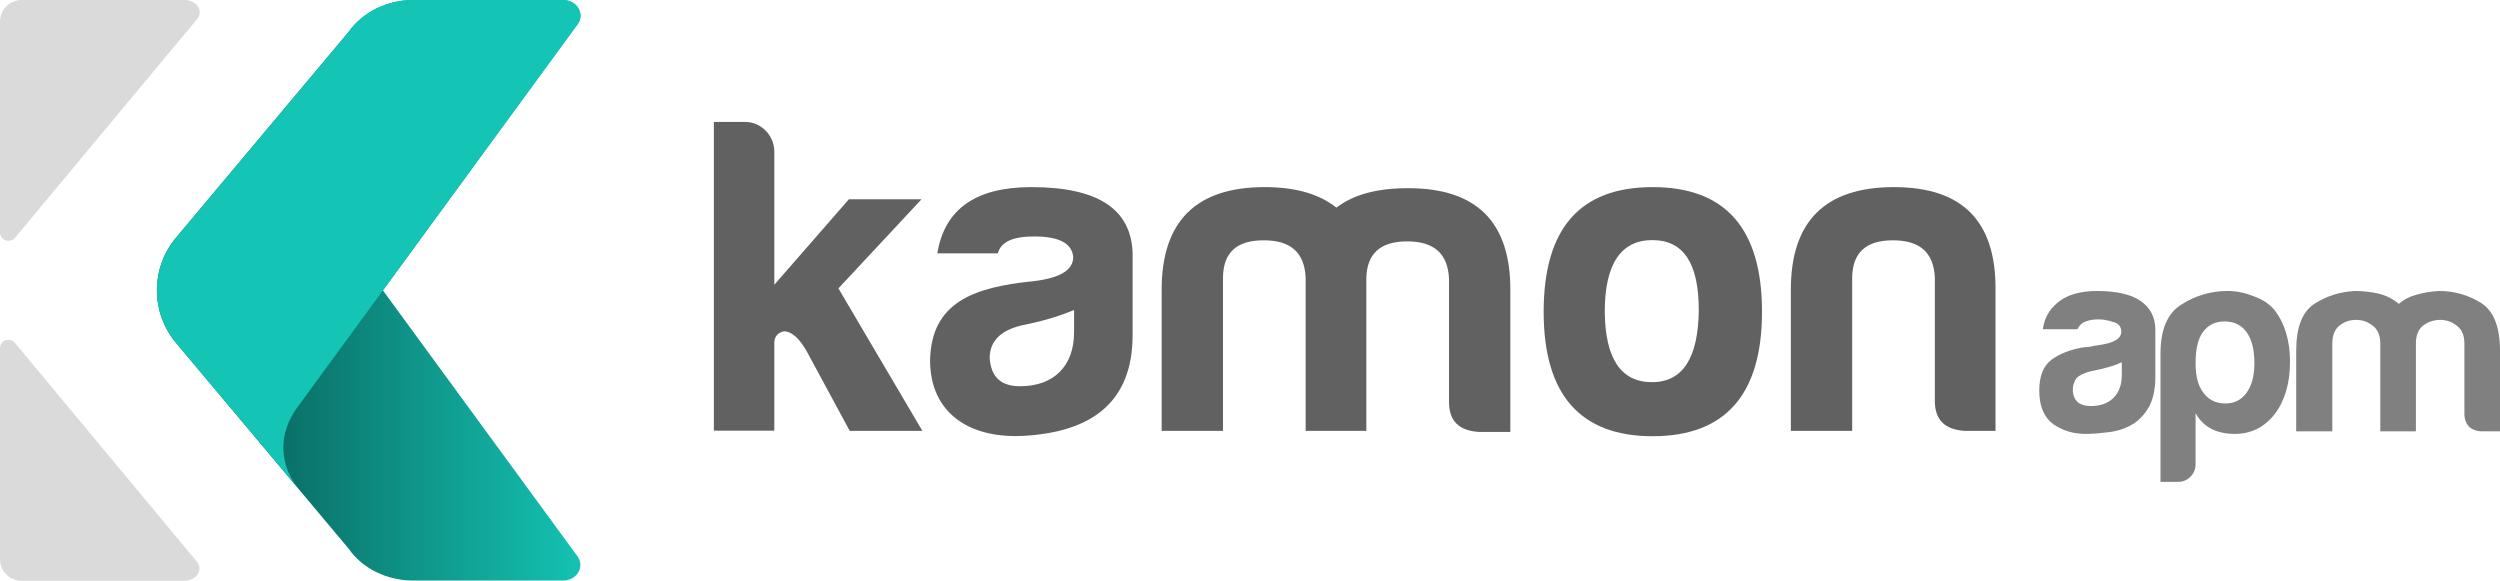
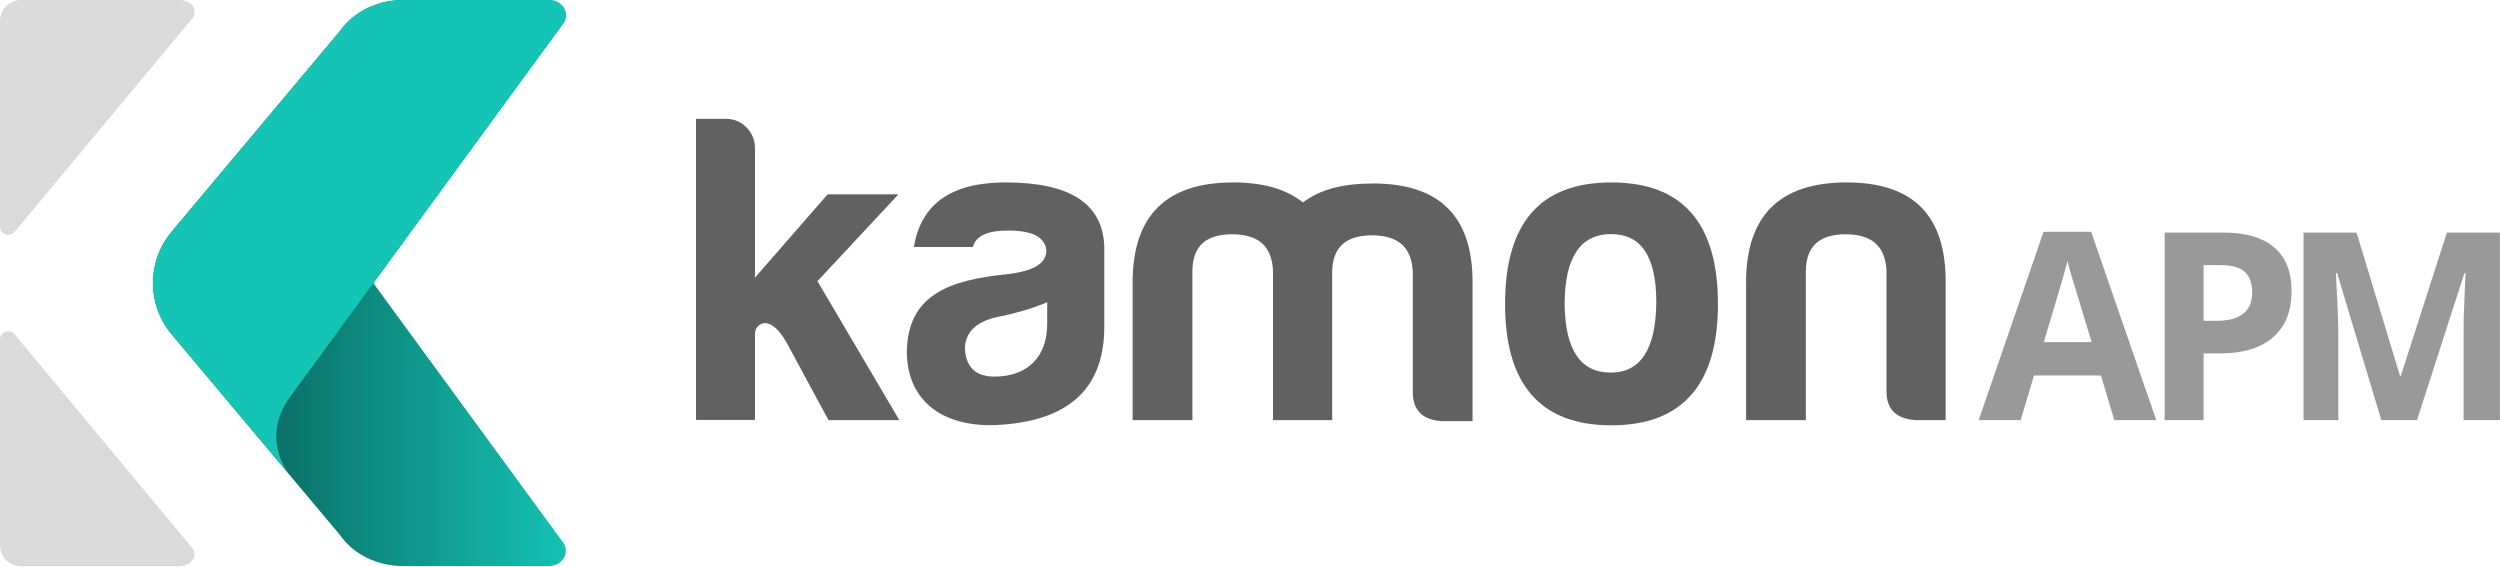
- <svg xmlns="http://www.w3.org/2000/svg" xml:space="preserve" viewBox="0 145.2 1170 271.8" y="0px" x="0px" id="Layer_1" version="1.1" width="1170" height="271.8">
+ <svg xmlns="http://www.w3.org/2000/svg" xml:space="preserve" viewBox="0 145.2 1200 271.8" y="0px" x="0px" id="Layer_1" version="1.1" width="1200" height="271.8">
  <defs id="defs29" />
  <style id="style3" type="text/css">
	.st0{fill:#333333;}
	.st1{fill:#BBBBBB;}
	.st2{fill:url(#XMLID_2_);}
	.st3{fill:#009688;}
</style>
  <g id="XMLID_1176_">
    <g id="XMLID_1177_">
      <g id="XMLID_1183_">
        <path style="fill:#dadada;fill-opacity:1" d="m 7.1,256.4 85,-102.1 c 3.4,-3.8 0,-9.1 -5.8,-9.1 H 10.1 C 4.5,145.2 0,149.7 0,155.3 v 79 19.7 c 0,3.7 4.6,5.3 7.1,2.4 -0.1,0 0,0 0,0 z" class="st1" id="XMLID_1185_" />
        <path style="fill:#dadada;fill-opacity:1" d="M 7.1,305.8 7,305.7 c -2.4,-2.8 -7,-1.3 -7,2.5 v 19.7 79 c 0,5.6 4.5,10.1 10.1,10.1 h 76.1 c 5.8,0 9.2,-5.3 5.8,-9.1 z" class="st1" id="XMLID_1184_" />
      </g>
      <g id="XMLID_1178_">
        <linearGradient gradientTransform="matrix(1,0,0,-1,0,564.4)" y2="283.35" x2="274.688" y1="283.35" x1="128.813" gradientUnits="userSpaceOnUse" id="XMLID_2_">
          <stop id="stop19" style="stop-color:#0a6e65;stop-opacity:1" offset="0" />
          <stop id="stop21" style="stop-color:#14c4b4;stop-opacity:1" offset="1" />
        </linearGradient>
-         <path d="m 179.2,281.1 91.1,-124.6 c 3.6,-4.8 -0.3,-11.3 -6.8,-11.3 h -70.1 c -12.3,0 -23.7,5.7 -30.3,15 l -80.6,96.1 c -12.1,14.3 -12.1,35.2 0,49.5 l 80.6,96.1 c 6.5,9.4 18,15 30.3,15 h 70.1 c 6.5,0 10.3,-6.5 6.8,-11.3 z" class="st2" id="XMLID_1182_" style="fill:url(#XMLID_2_);" />
+         <path d="m 179.2,281.1 91.1,-124.6 c 3.6,-4.8 -0.3,-11.3 -6.8,-11.3 h -70.1 c -12.3,0 -23.7,5.7 -30.3,15 l -80.6,96.1 c -12.1,14.3 -12.1,35.2 0,49.5 l 80.6,96.1 c 6.5,9.4 18,15 30.3,15 h 70.1 c 6.5,0 10.3,-6.5 6.8,-11.3 z" class="st2" id="XMLID_1182_" style="fill:url(#XMLID_2_)" />
        <g id="XMLID_1179_">
          <path style="fill:#14c4b4;fill-opacity:1" d="m 263.5,145.2 h -70.1 c -12.3,0 -23.7,5.7 -30.3,15 l -80.6,96.1 c -12.1,14.3 -12.1,35.2 0,49.5 l 42,50 8.4,10 v 0 l 6.3,7.5 c -1.8,-2.1 -14,-18.4 0.2,-37.8 v 0 l 131,-179 c 3.5,-4.8 -0.4,-11.3 -6.9,-11.3 z" class="st3" id="XMLID_1181_" />
          <path d="m 139.2,373.3 c 0.1,0.2 0.2,0.2 0.2,0.2 z" class="st3" id="XMLID_1180_" style="fill:#009688" />
        </g>
      </g>
    </g>
    <g transform="matrix(0.9998689,0,0,0.9998689,-25.86854,133.881)" id="XMLID_903_-5" style="display:inline;fill:#616161;fill-opacity:1">
      <path style="fill:#616161;fill-opacity:1" d="m 388.3,82.3 v 62.3 l 34.9,-40 h 34 l -38.9,41.7 39.3,66.7 h -34 l -20,-37 c -3.6,-6.4 -7.2,-9.6 -10.8,-9.6 -3,0.6 -4.5,2.6 -4.5,5.5 v 41 H 360 V 68.4 h 14.7 c 7.5,0 13.6,6.4 13.6,13.9 z" class="st0" id="XMLID_914_-7" />
      <path style="fill:#616161;fill-opacity:1" d="m 492.9,129.9 h -28.3 c 3.4,-20.8 18.1,-31 44,-31 31,0 46.8,10.2 47.4,31 v 38.3 c 0,31 -18.7,44.8 -49.1,47 -27,2.1 -45.7,-10.4 -45.7,-35.3 0.6,-27 20.2,-34.2 48.7,-37 12.1,-1.5 18.3,-5.1 18.3,-11.3 -0.6,-6.4 -6.6,-9.6 -18.3,-9.6 -10,0 -15.5,2.5 -17,7.9 z m 35.7,36.9 v -10.4 c -6.6,2.8 -14.2,5.1 -22.5,6.8 -11.3,2.1 -17,7.4 -17,15.7 0.6,8.9 5.3,13.2 14.2,13.2 15.7,0 25.3,-9.3 25.3,-25.3 z" class="st0" id="XMLID_911_-4" />
      <path style="fill:#616161;fill-opacity:1" d="M 598.3,141.1 V 213 h -28.7 v -66.1 c 0,-32.1 16.2,-48 48.2,-48 14.5,0 25.5,3.2 33.6,9.6 8.1,-6.2 19.1,-9.1 33.6,-9.1 32.1,0 48,15.9 47.8,48 v 66.1 h -14.7 c -9.3,-0.6 -14,-5.1 -14,-14 v -57.8 c -0.6,-11.7 -7,-17.4 -19.6,-17.4 -12.5,0 -18.9,5.7 -19.1,17.4 V 213 H 637 v -71.8 c -0.6,-11.7 -7,-17.4 -19.6,-17.4 -12.6,0 -18.9,5.6 -19.1,17.3 z" class="st0" id="XMLID_909_-1" />
      <path style="fill:#616161;fill-opacity:1" d="m 850.6,157.3 c 0,38.7 -17.2,58.2 -51.2,58.2 -34,0 -51,-19.6 -51,-58.2 0,-39.1 17,-58.4 51,-58.4 34,0 51.2,19.3 51.2,58.4 z m -73.6,0 c 0.2,21.9 7.6,32.9 22.1,32.9 14.5,0 21.7,-11.5 21.9,-33.8 0,-21.9 -7.2,-32.7 -21.7,-32.7 -14.8,0 -22.3,11.3 -22.3,33.6 z" class="st0" id="XMLID_906_-8" />
      <path style="fill:#616161;fill-opacity:1" d="m 945.5,213 c -9.3,-0.6 -14,-5.1 -14,-14 v -57.8 c -0.6,-11.7 -7,-17.4 -19.6,-17.4 -12.6,0 -18.9,5.7 -19.1,17.4 V 213 h -28.7 v -66.1 c 0,-32.1 16.2,-48 48.2,-48 32.1,0 47.8,15.9 47.6,48 V 213 Z" class="st0" id="XMLID_904_-5" />
    </g>
-     <g aria-label="apm" style="font-style:normal;font-variant:normal;font-weight:bold;font-stretch:normal;font-size:123.63px;line-height:125%;font-family:Harabara;-inkscape-font-specification:'Harabara, Bold';font-variant-ligatures:normal;font-variant-caps:normal;font-variant-numeric:normal;font-feature-settings:normal;text-align:start;letter-spacing:0px;word-spacing:0px;writing-mode:lr-tb;text-anchor:start;fill:#808080;fill-opacity:1;stroke:none;stroke-width:3.091px;stroke-linecap:butt;stroke-linejoin:miter;stroke-opacity:1" id="text6560">
-       <path d="m 993.006,314.703 q -3.381,1.69 -9.417,3.139 -5.554,1.207 -5.554,1.207 -4.346,1.207 -6.278,3.139 -1.69,2.656 -1.69,5.312 0,3.622 2.173,5.795 2.173,1.932 6.278,1.932 6.761,0 10.624,-3.863 3.863,-3.863 3.863,-10.624 z m 3.863,29.7 q -5.071,2.656 -10.866,3.139 -5.554,0.724 -9.9,0.724 -8.693,0 -15.212,-4.588 -6.52,-4.829 -6.52,-15.695 0,-10.142 5.795,-14.488 6.037,-4.346 15.212,-5.795 1.207,0 2.898,-0.241 1.69,-0.483 3.863,-0.724 10.624,-1.449 10.624,-6.278 0,-3.622 -3.863,-4.588 -3.622,-1.207 -6.761,-1.207 -3.381,0 -6.037,0.966 -2.656,0.966 -3.863,3.622 h -16.178 q 0.966,-7.485 6.761,-12.315 6.52,-5.554 18.593,-5.554 13.522,0 20.283,4.588 7.002,4.829 7.002,13.522 v 21.973 q 0,9.659 -3.622,15.212 -3.381,5.312 -8.21,7.727 z" style="stroke-width:3.091px" id="path6562" />
-       <path d="m 1027.536,362.513 q 0,3.381 -2.415,5.795 -2.415,2.415 -5.795,2.415 h -8.21 v -60.125 q 0,-16.903 9.9,-22.939 9.9,-6.278 21.49,-6.278 6.037,0 12.073,2.415 6.278,2.173 9.9,6.52 7.244,9.417 7.244,24.147 0,15.212 -7.244,24.629 -7.244,9.176 -18.593,9.176 -6.037,0 -10.624,-2.173 -4.829,-2.415 -7.727,-7.485 z m 27.527,-47.327 q 0,-9.417 -3.622,-14.488 -3.622,-5.071 -10.383,-5.071 -6.52,0 -10.142,5.071 -3.381,4.588 -3.381,14.488 0,9.176 3.622,13.764 3.622,5.071 10.383,5.071 6.278,0 9.9,-5.071 3.622,-5.071 3.622,-13.764 z" style="stroke-width:3.091px" id="path6564" />
-       <path d="m 1130.641,347.059 h -16.661 v -37.669 -3.381 q 0,-5.795 -3.622,-8.451 -3.381,-2.656 -7.727,-2.656 -4.346,0 -7.727,2.656 -3.381,2.656 -3.381,8.451 v 41.049 h -16.903 V 309.39 q 0,-16.42 8.451,-21.973 8.693,-5.554 19.076,-6.037 5.554,0 10.866,1.207 5.312,1.207 9.659,4.829 3.622,-3.139 8.451,-4.346 5.071,-1.449 10.383,-1.69 10.624,0 19.559,5.554 8.934,5.554 8.934,22.456 v 37.669 h -8.451 q -3.622,0 -6.037,-2.173 -2.173,-2.415 -2.173,-6.037 v 0 -32.839 q 0,-5.795 -3.622,-8.451 -3.381,-2.656 -7.727,-2.656 -4.346,0 -7.968,2.656 -3.381,2.656 -3.381,8.451 v 3.381 z" style="stroke-width:3.091px" id="path6566" />
+     <g aria-label="apm" style="font-style:normal;font-variant:normal;font-weight:bold;font-stretch:normal;font-size:123.63px;line-height:125%;font-family:Harabara;-inkscape-font-specification:'Harabara, Bold';font-variant-ligatures:normal;font-variant-caps:normal;font-variant-numeric:normal;font-feature-settings:normal;text-align:start;letter-spacing:0px;word-spacing:0px;writing-mode:lr-tb;text-anchor:start;fill:#808080;fill-opacity:1;stroke:none;stroke-width:3.091px;stroke-linecap:butt;stroke-linejoin:miter;stroke-opacity:1" id="text6560" transform="matrix(0.7922391,0,0,0.8087184,209.2706,64.40026)">
+       <g aria-label="APM" style="font-style:normal;font-variant:normal;font-weight:bold;font-stretch:normal;font-size:81.551px;line-height:125%;font-family:'Open Sans';-inkscape-font-specification:'Open Sans, Bold';font-variant-ligatures:normal;font-variant-caps:normal;font-variant-numeric:normal;font-feature-settings:normal;text-align:start;letter-spacing:0px;word-spacing:0px;writing-mode:lr-tb;text-anchor:start;fill:#999999;fill-opacity:1;stroke:none;stroke-width:2.039px;stroke-linecap:butt;stroke-linejoin:miter;stroke-opacity:1" id="text845" transform="matrix(1.911883,0,0,1.911883,-892.8228,-212.1854)">
+         <path d="m 998.841,293.661 -4.221,-13.857 h -21.224 l -4.221,13.857 h -13.3 l 20.547,-58.456 h 15.092 l 20.627,58.456 z m -7.168,-24.21 q -5.854,-18.835 -6.61,-21.304 -0.717,-2.469 -1.035,-3.902 -1.314,5.097 -7.526,25.206 z" style="font-style:normal;font-variant:normal;font-weight:bold;font-stretch:normal;font-size:81.551px;font-family:'Open Sans';-inkscape-font-specification:'Open Sans, Bold';font-variant-ligatures:normal;font-variant-caps:normal;font-variant-numeric:normal;font-feature-settings:normal;text-align:start;writing-mode:lr-tb;text-anchor:start;fill:#999999;stroke-width:2.039px" id="path847" />
+         <path d="m 1027.143,262.84 h 4.062 q 5.694,0 8.521,-2.23 2.827,-2.27 2.827,-6.57 0,-4.34 -2.389,-6.411 -2.349,-2.071 -7.407,-2.071 h -5.615 z m 27.874,-9.238 q 0,9.397 -5.893,14.375 -5.854,4.977 -16.684,4.977 h -5.296 v 20.706 h -12.344 v -58.217 h 18.596 q 10.592,0 16.087,4.579 5.535,4.539 5.535,13.579 z" style="font-style:normal;font-variant:normal;font-weight:bold;font-stretch:normal;font-size:81.551px;font-family:'Open Sans';-inkscape-font-specification:'Open Sans, Bold';font-variant-ligatures:normal;font-variant-caps:normal;font-variant-numeric:normal;font-feature-settings:normal;text-align:start;writing-mode:lr-tb;text-anchor:start;fill:#999999;stroke-width:2.039px" id="path849" />
+         <path d="m 1083.462,293.661 -14.017,-45.673 h -0.358 q 0.757,13.937 0.757,18.596 v 27.078 h -11.03 v -58.217 h 16.804 l 13.778,44.519 h 0.239 l 14.614,-44.519 h 16.804 v 58.217 h -11.508 v -27.555 q 0,-1.951 0.04,-4.5 0.08,-2.548 0.557,-13.539 h -0.358 l -15.012,45.594 z" style="font-style:normal;font-variant:normal;font-weight:bold;font-stretch:normal;font-size:81.551px;font-family:'Open Sans';-inkscape-font-specification:'Open Sans, Bold';font-variant-ligatures:normal;font-variant-caps:normal;font-variant-numeric:normal;font-feature-settings:normal;text-align:start;writing-mode:lr-tb;text-anchor:start;fill:#999999;stroke-width:2.039px" id="path851" />
+       </g>
    </g>
  </g>
</svg>
